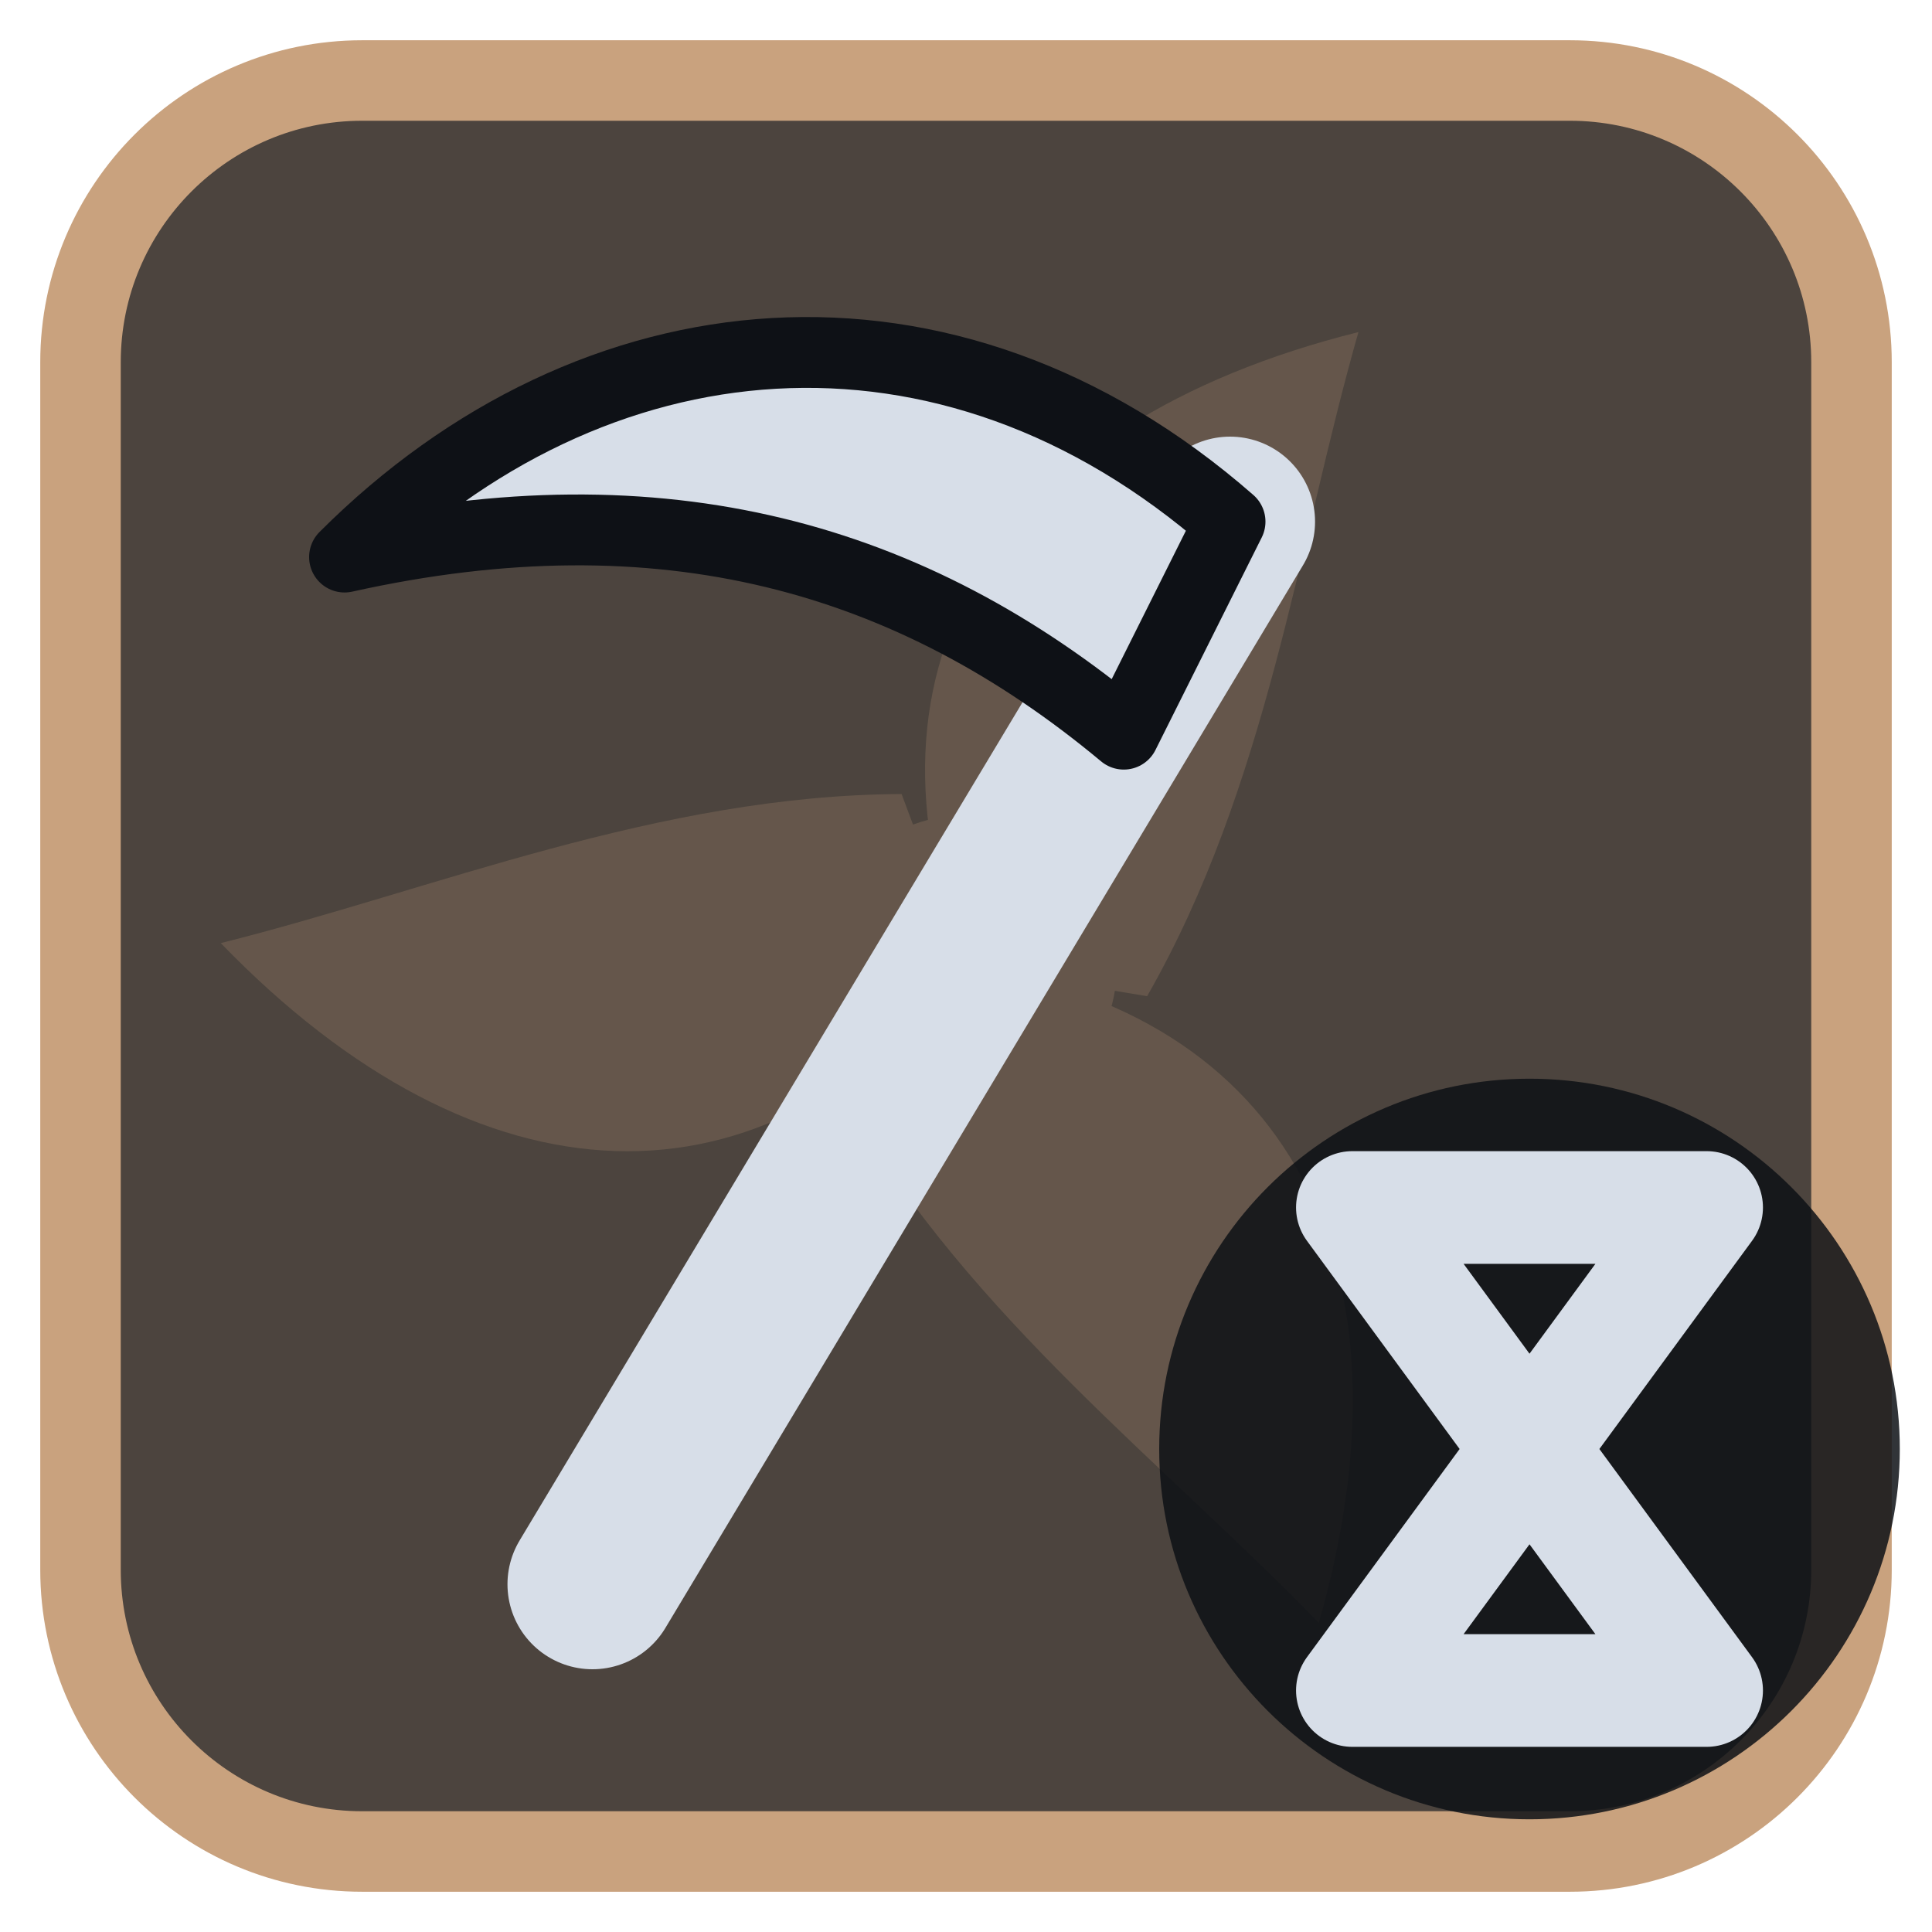
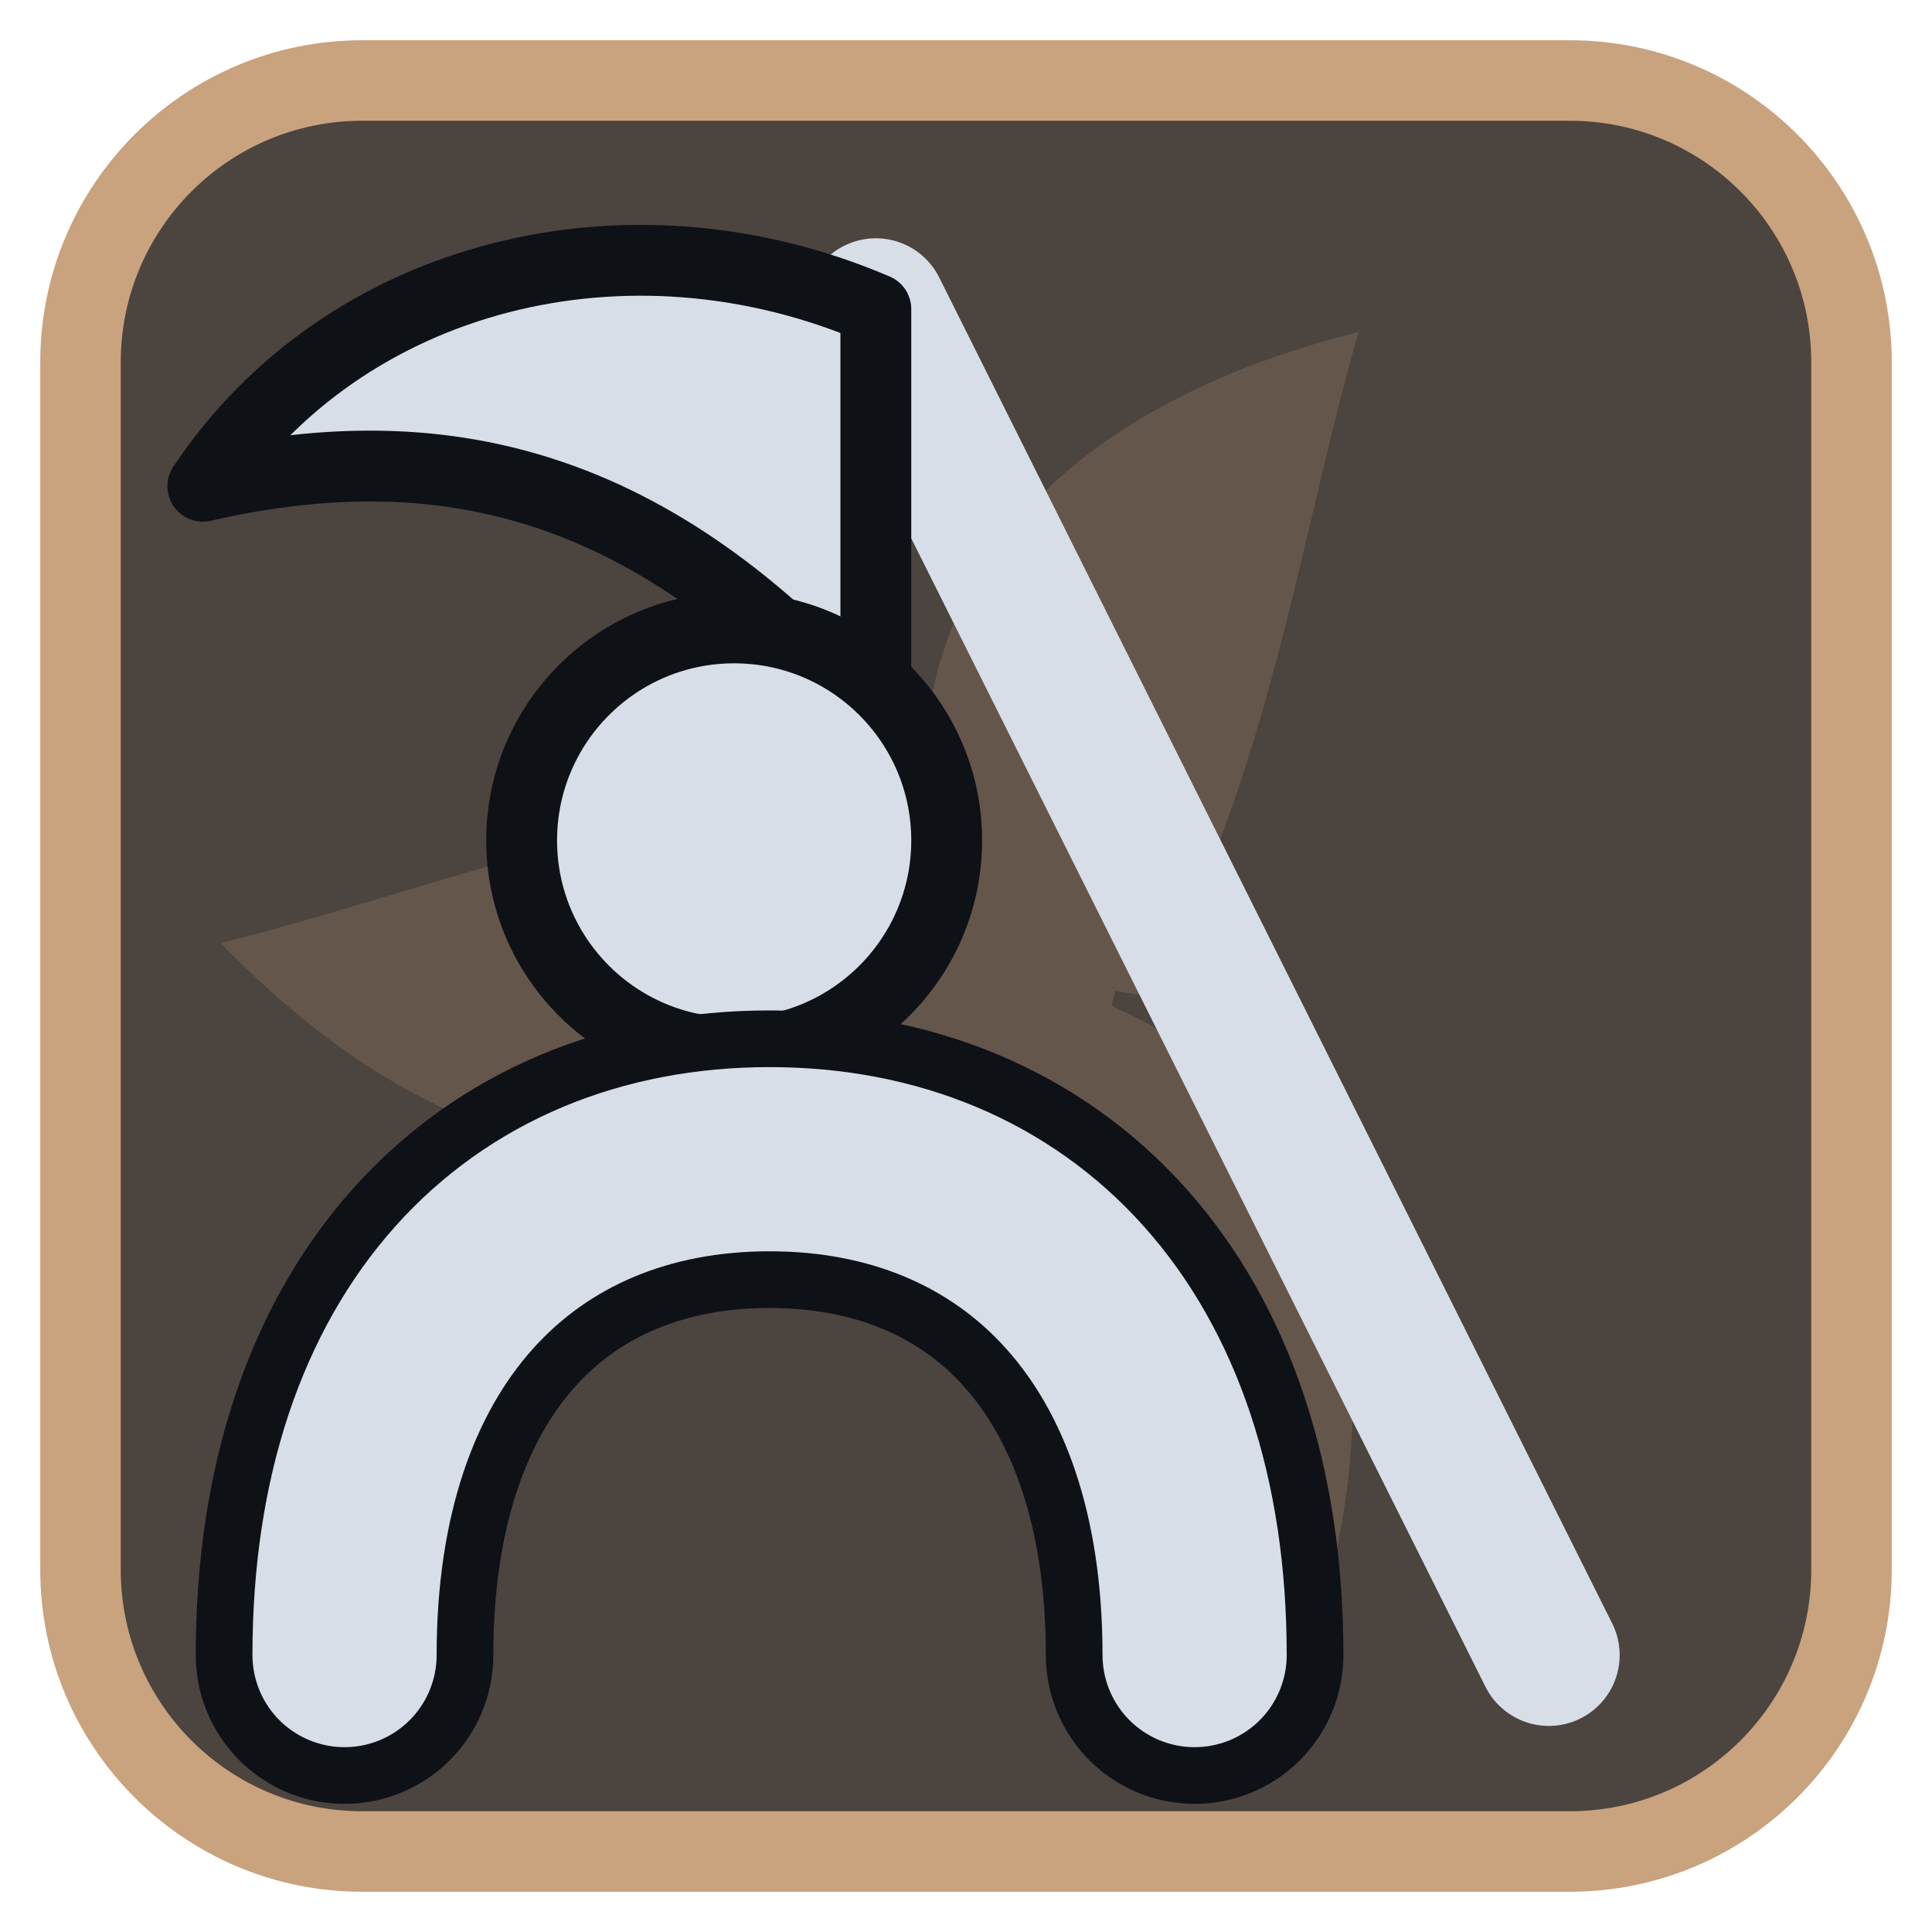
<svg xmlns="http://www.w3.org/2000/svg" viewBox="0 0 24 24" width="24" height="24">
  <rect x="1" y="1" width="22" height="22" rx="3.5" fill="#4c443e" stroke="#c9a27e" stroke-width="1" />
  <g opacity="0.2" transform="translate(3,3) scale(0.75)">
    <g fill="#c9a27e">
      <path d="M12 12C10 7 12.5 3 18.5 1.5c-1 3.5-1.5 7.5-3.5 11z" transform="rotate(0 12 12)" />
      <path d="M12 12C10 7 12.5 3 18.5 1.5c-1 3.5-1.5 7.5-3.5 11z" transform="rotate(120 12 12)" />
      <path d="M12 12C10 7 12.5 3 18.5 1.5c-1 3.5-1.5 7.5-3.5 11z" transform="rotate(240 12 12)" />
      <circle cx="12" cy="12" r="2.5" />
    </g>
  </g>
  <g transform="translate(1.2,1.2) scale(0.88)">
-     <path d="M7 21L16 6" fill="none" stroke="#d7dee8" stroke-width="2.4" stroke-linecap="round" stroke-linejoin="round" />
-     <path d="M16 6C12 2.5 7 3 3.5 6.5C8 5.5 11.5 6.5 14.5 9Z" fill="#d7dee8" stroke="#0e1116" stroke-width="1" stroke-linejoin="round" />
+     <path d="M20.5 22L11 3" fill="none" stroke="#d7dee8" stroke-width="2" stroke-linecap="round" stroke-linejoin="round" />
+     <path d="M11 3C7.5 1.5 3.5 2.5 1.5 5.5c3.5-.8 6.5 0 9.5 3.5z" fill="#d7dee8" stroke="#0e1116" stroke-width="1" stroke-linejoin="round" />
+     <circle cx="9" cy="10.5" r="3" fill="#d7dee8" stroke="#0e1116" stroke-width="1" />
+     <path d="M3.5 22C3.5 17.5 6 15 9.5 15S15.5 17.5 15.5 22" fill="none" stroke="#0e1116" stroke-width="4.2" stroke-linecap="round" stroke-linejoin="round" />
+     <path d="M3.5 22C3.5 17.5 6 15 9.5 15S15.5 17.5 15.5 22" fill="none" stroke="#d7dee8" stroke-width="2.6" stroke-linecap="round" stroke-linejoin="round" />
  </g>
-   <circle cx="19" cy="18" r="4.6" fill="#0e1116" fill-opacity="0.85" />
-   <path d="M16.8 15H21.2L16.8 21H21.2Z" fill="none" stroke="#d7dee8" stroke-width="1.4" stroke-linecap="round" stroke-linejoin="round" />
</svg>
